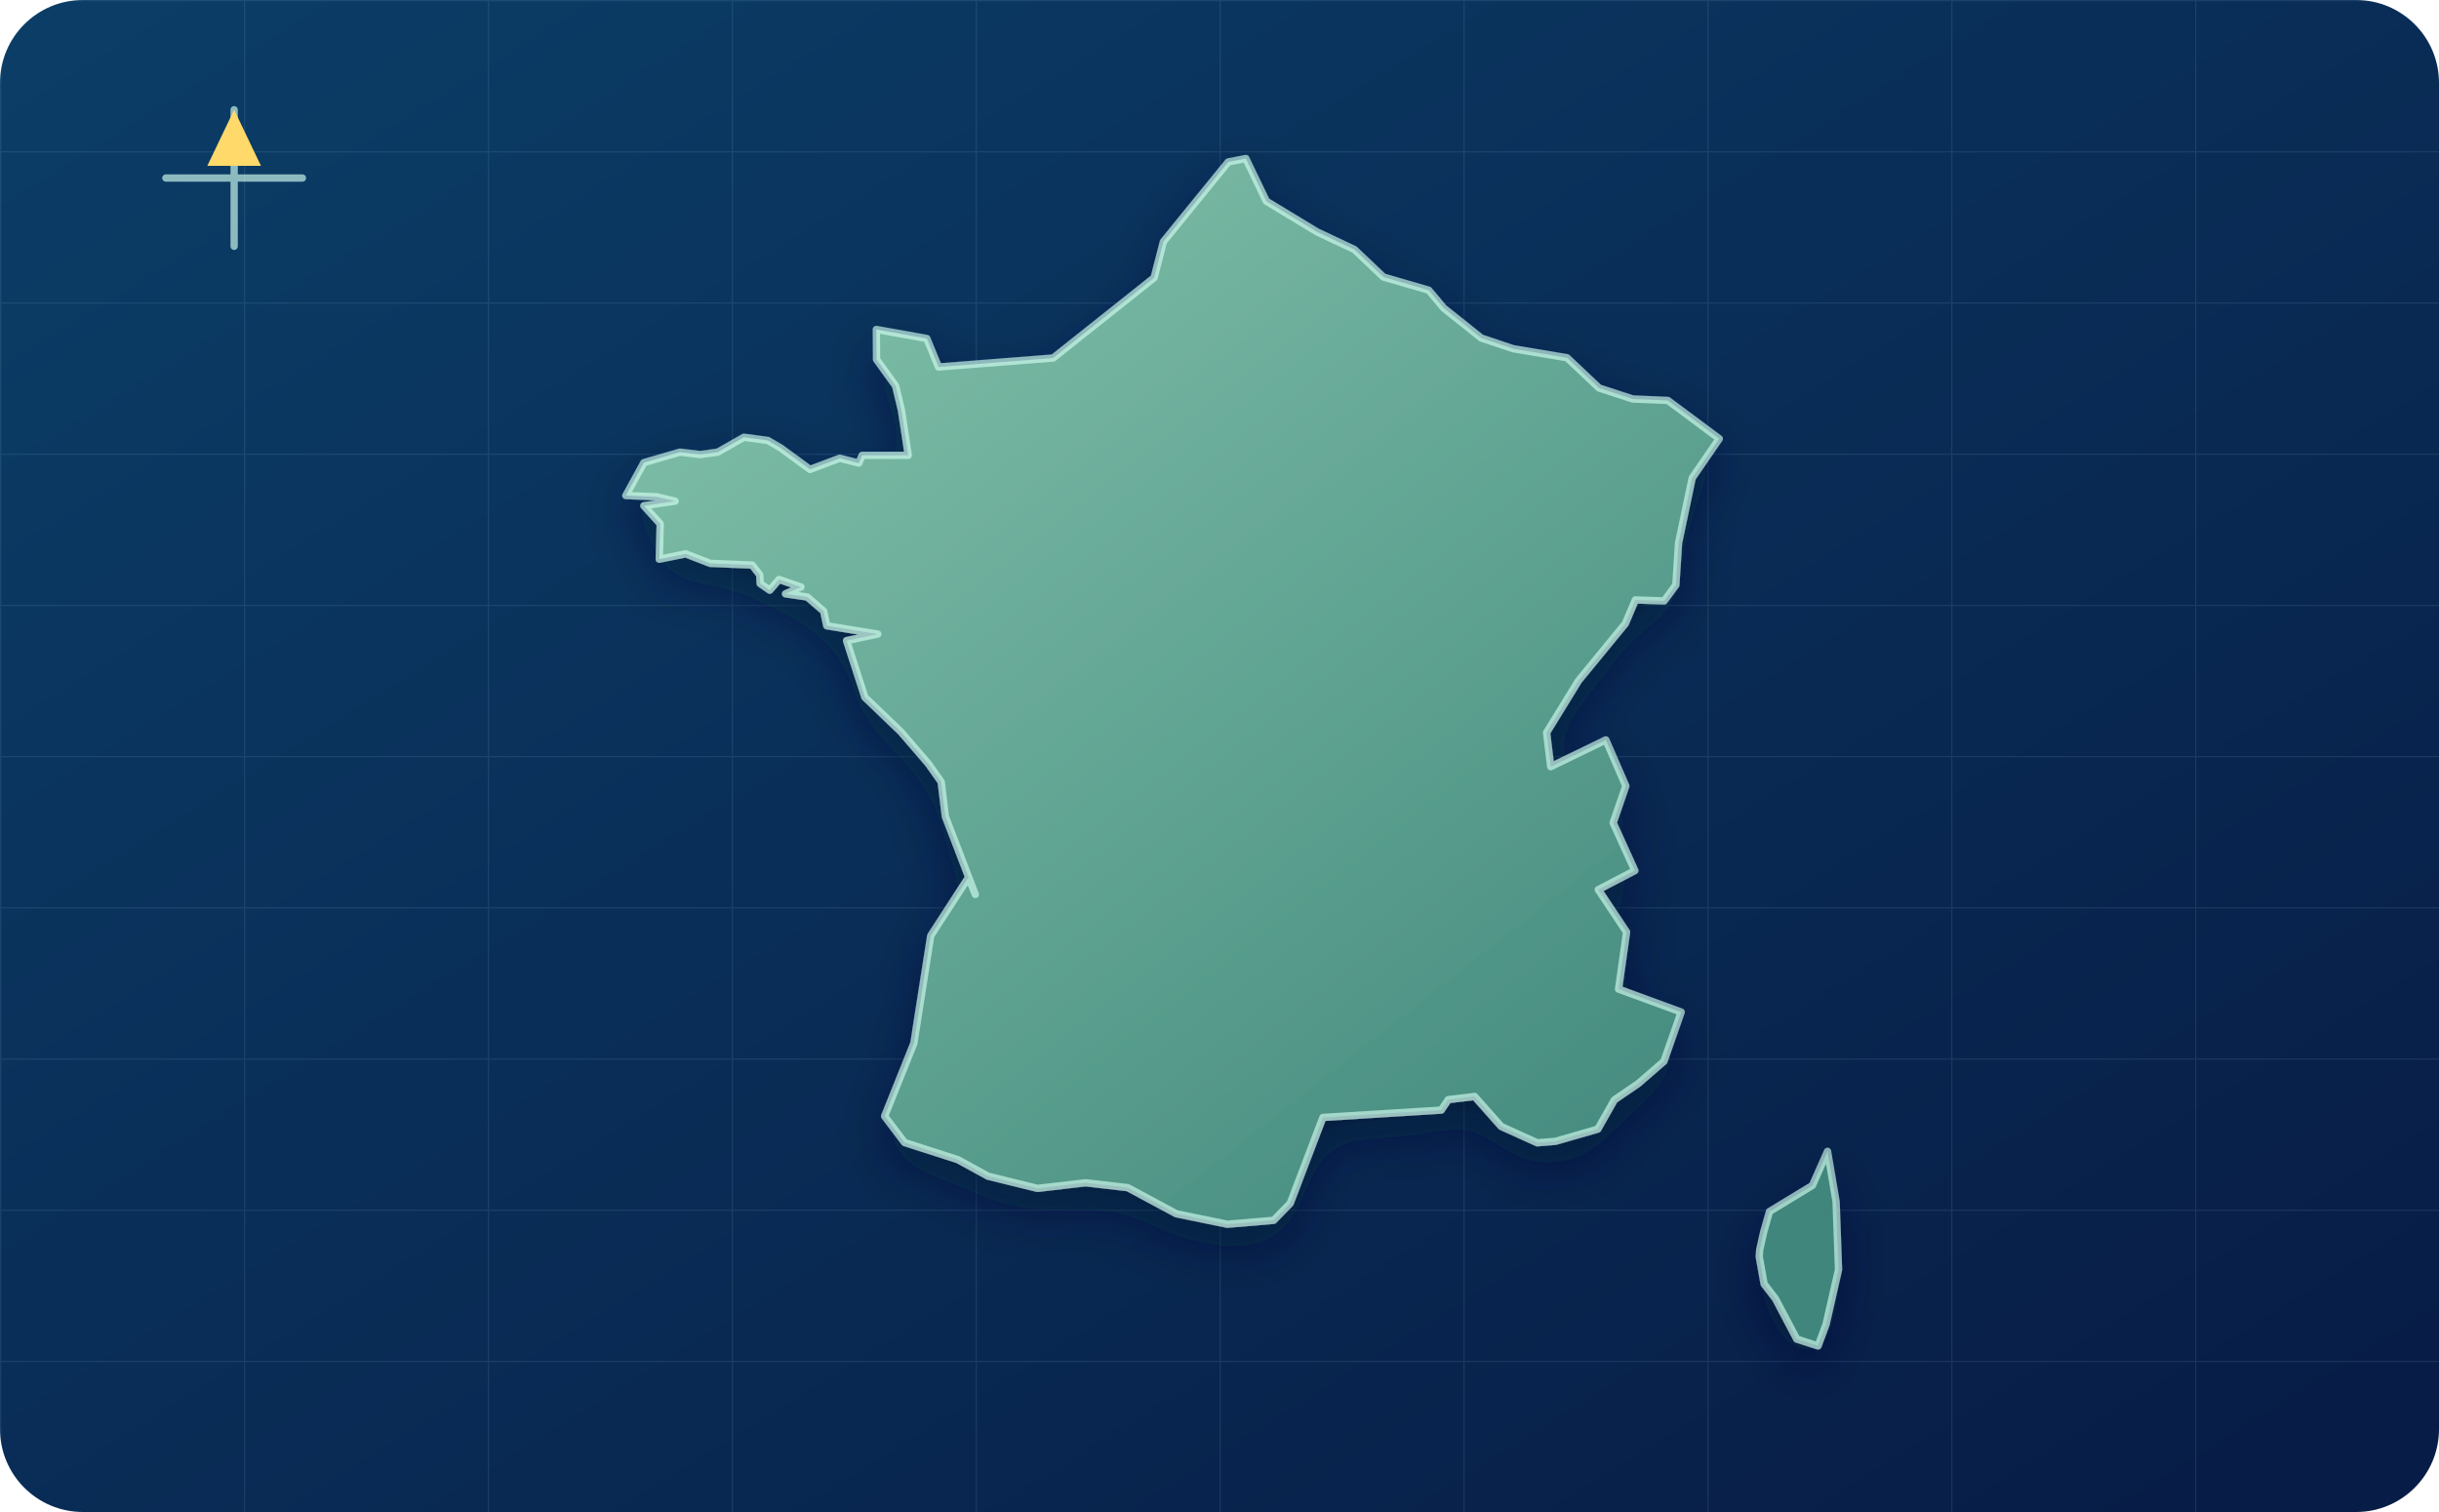
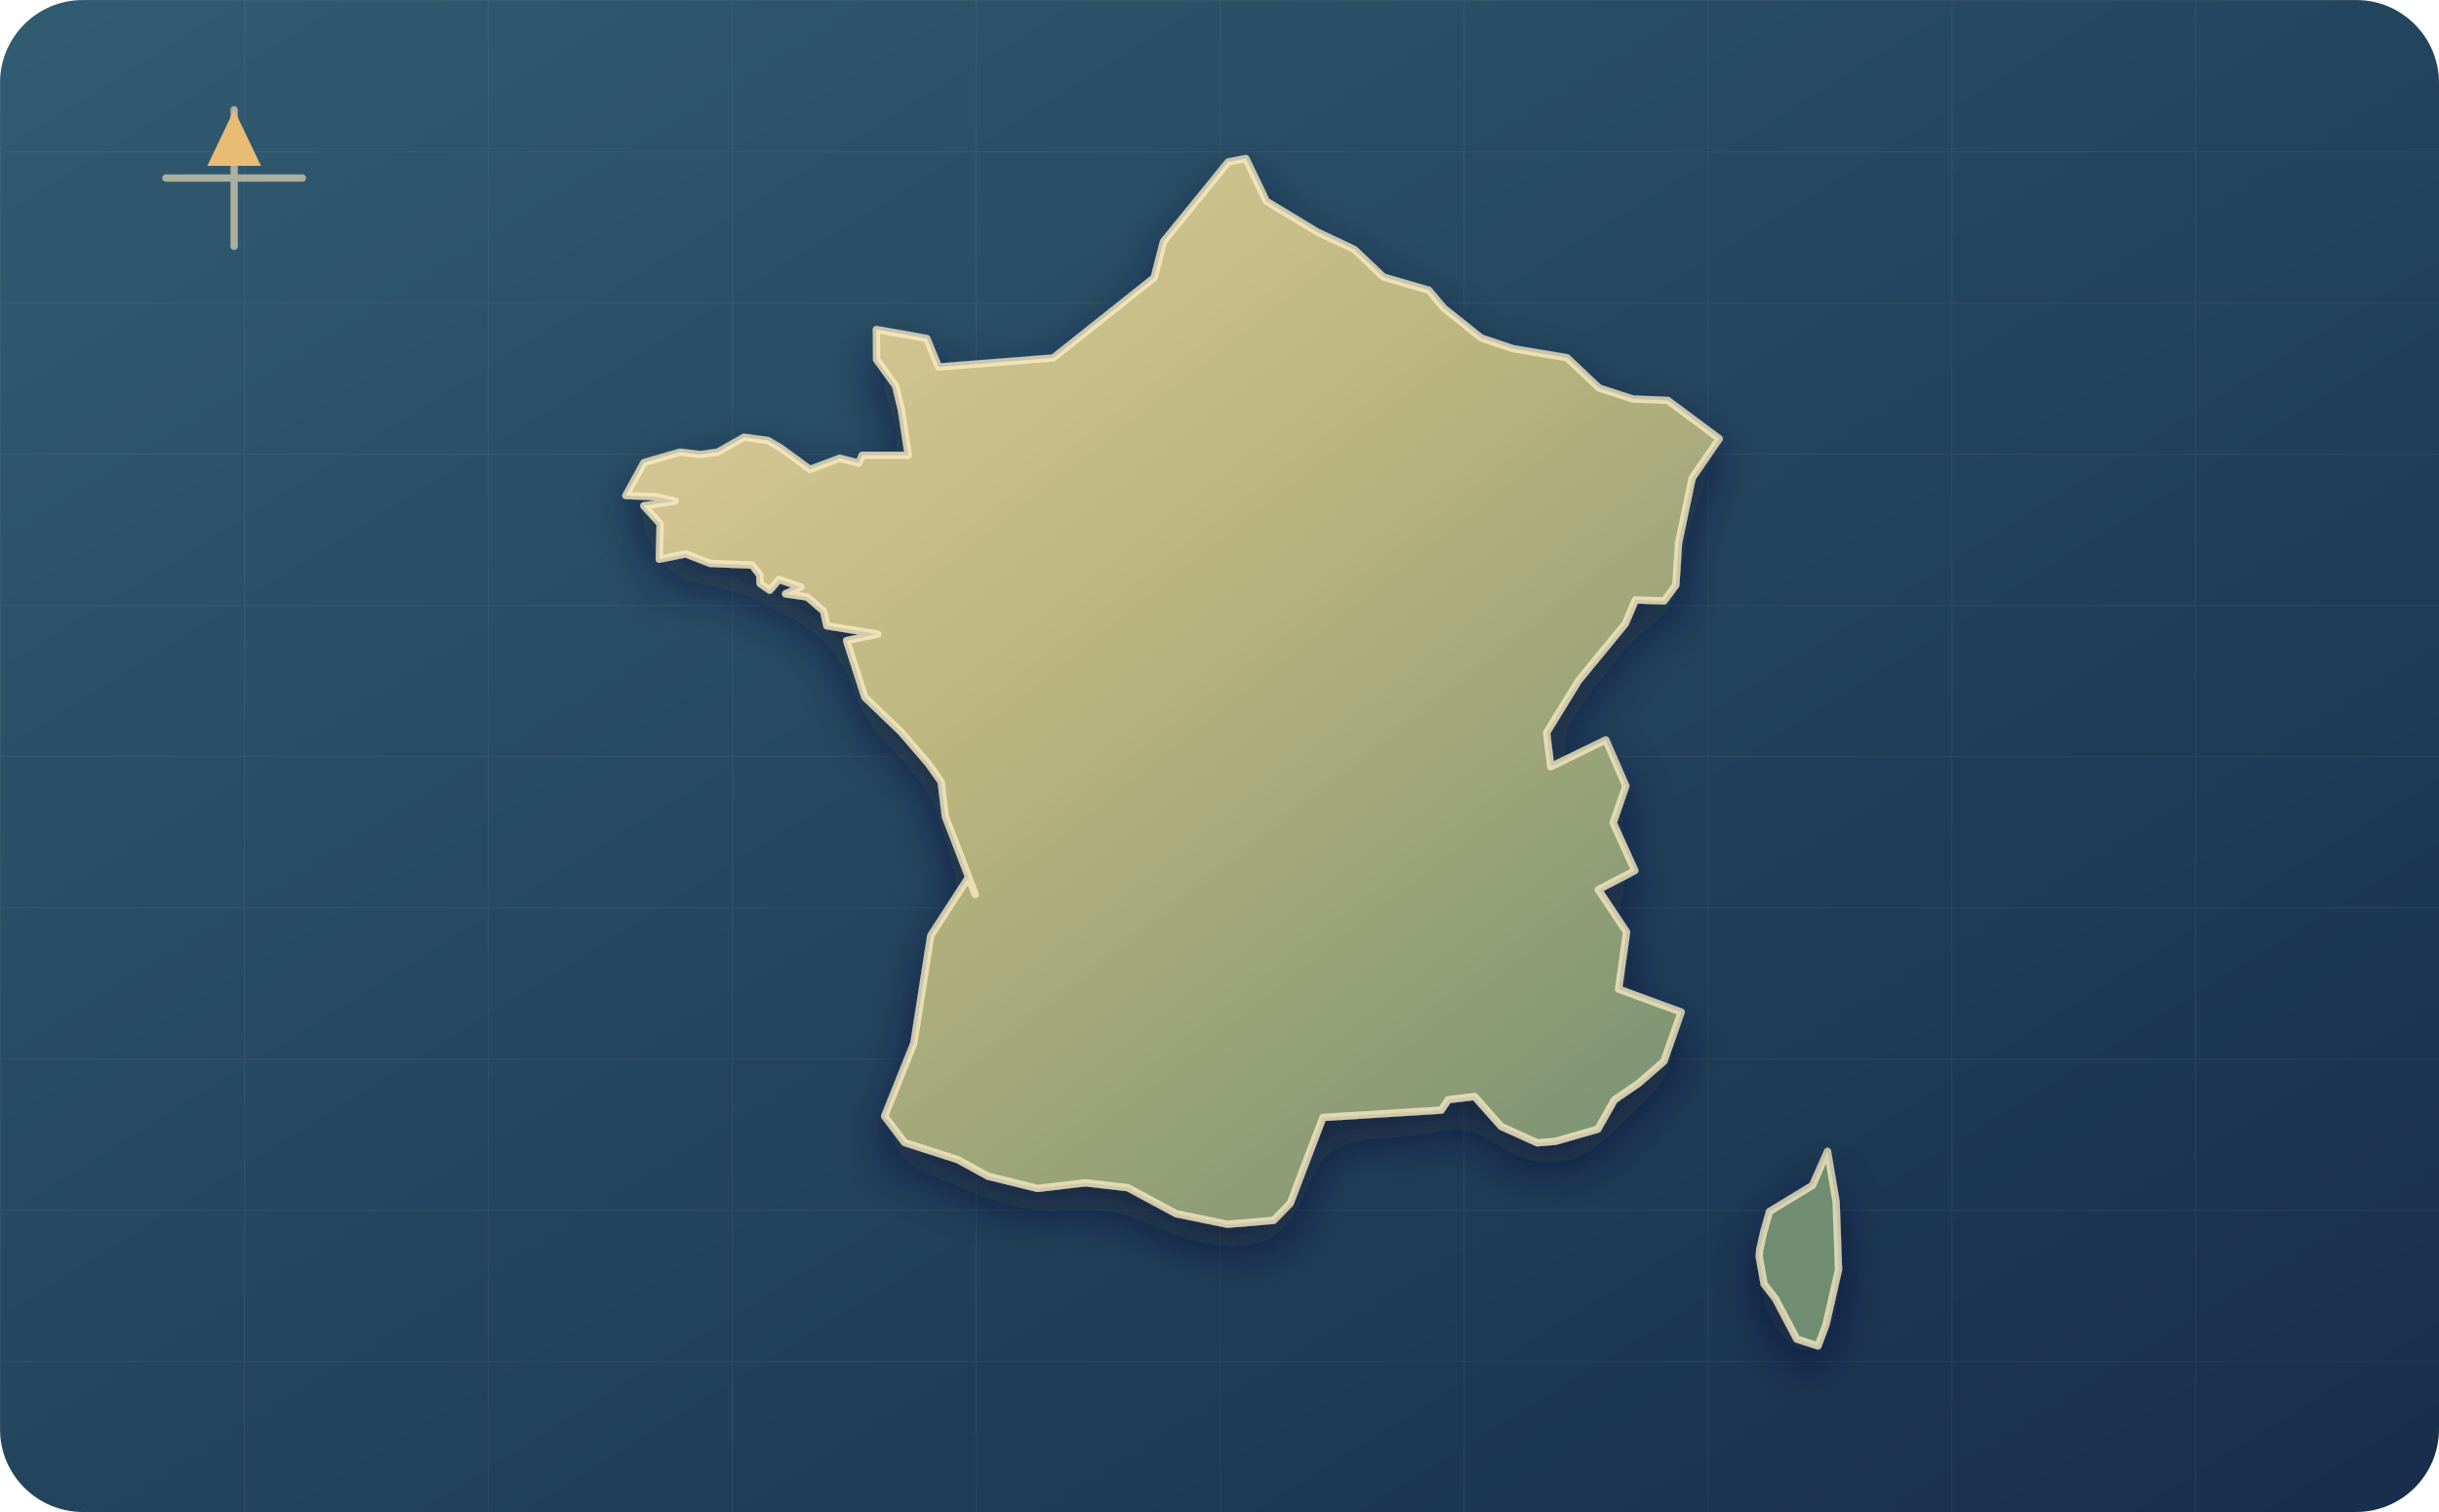
<svg xmlns="http://www.w3.org/2000/svg" viewBox="0 0 1000 620" role="img" aria-label="Nema karta Francuske">
  <defs>
    <linearGradient id="sea" x1="0" y1="0" x2="1" y2="1">
-       <stop offset="0" stop-color="#0b3e67" />
-       <stop offset="1" stop-color="#071b45" />
+       <stop offset="0" stop-color="#315c71" />
+       <stop offset="1" stop-color="#172d4b" />
    </linearGradient>
    <linearGradient id="land" x1="0" y1="0" x2=".8" y2="1">
-       <stop offset="0" stop-color="#86c5ad" />
-       <stop offset="1" stop-color="#3f867b" />
+       <stop offset="0" stop-color="#e3cf9d" />
+       <stop offset=".46" stop-color="#b8b47e" />
+       <stop offset="1" stop-color="#718d71" />
    </linearGradient>
    <pattern id="grid" width="100" height="62" patternUnits="userSpaceOnUse">
-       <path d="M100 0H0V62" fill="none" stroke="#bdefff" stroke-opacity=".1" stroke-width="1" />
+       <path d="M100 0H0V62" fill="none" stroke="#f0e5c5" stroke-opacity=".055" stroke-width="1" />
    </pattern>
    <filter id="shadow" x="-10%" y="-10%" width="120%" height="120%">
-       <feDropShadow dx="0" dy="9" stdDeviation="10" flood-color="#00142f" flood-opacity=".52" />
+       <feDropShadow dx="0" dy="9" stdDeviation="10" flood-color="#11162e" flood-opacity=".58" />
    </filter>
  </defs>
  <rect width="1000" height="620" rx="34" fill="url(#sea)" />
  <rect width="1000" height="620" rx="34" fill="url(#grid)" />
-   <path d="M510.8,65.0L519.2,82.5L540.0,95.1L555.3,102.3L567.2,113.6L585.8,119.0L591.9,126.3L607.3,138.6L620.4,143.0L642.5,146.7L655.6,159.1L669.4,163.6L683.8,164.2L704.9,179.9L693.8,196.0L688.2,222.7L687.1,239.9L682.3,246.4L670.5,246.0L666.4,255.7L647.2,279.1L634.1,300.4L635.8,314.4L658.4,303.4L666.6,322.3L661.4,337.4L670.3,357.0L655.3,364.8L666.9,382.2L663.6,405.6L689.3,415.0L682.2,435.2L671.7,444.3L661.9,451.0L655.1,463.0L637.7,468.0L630.3,468.6L615.5,461.9L604.6,449.6L593.8,450.9L590.9,455.2L542.4,458.2L529.0,493.4L522.2,500.4L503.2,502.0L482.3,497.7L462.4,487.0L445.1,485.0L425.4,487.3L405.1,482.3L392.7,475.5L370.9,468.5L362.7,457.7L374.7,427.8L381.6,383.7L397.1,359.8L399.9,366.8L387.6,334.8L385.9,320.6L380.6,313.1L369.4,300.1L354.6,285.9L347.1,262.7L359.9,260.0L339.0,256.6L337.7,250.6L331.0,244.8L322.1,243.5L328.4,240.7L319.4,237.6L315.6,242.0L311.7,239.3L311.5,235.7L308.4,231.7L291.2,231.0L281.1,227.1L270.3,229.3L270.7,214.8L264.0,207.4L276.8,205.5L269.2,203.7L256.6,203.2L264.0,189.7L278.8,185.4L287.1,186.4L294.3,185.4L305.0,179.3L314.8,180.6L320.1,183.7L332.1,192.5L344.3,187.9L352.1,189.9L353.5,186.7L372.4,186.7L369.6,168.2L367.2,158.2L359.4,147.4L359.3,135.1L380.0,138.8L384.8,150.5L431.8,146.8L473.2,113.9L477.0,99.1L503.6,66.4L510.8,65.0ZM721.5,512.5L723.1,505.3L725.5,496.8L743.1,486.1L749.3,472.1L752.8,492.7L753.8,520.6L748.7,543.0L745.4,551.9L736.7,549.1L732.2,540.6L728.0,532.6L723.3,526.5L721.3,515.3L721.5,512.5Z" fill="url(#land)" stroke="#d3fff0" stroke-opacity=".64" stroke-width="3" stroke-linejoin="round" filter="url(#shadow)" />
-   <path d="M68 73h56M96 45v56" stroke="#d3fff0" stroke-opacity=".65" stroke-width="3" stroke-linecap="round" />
-   <path d="M96 45 85 68h22Z" fill="#ffd96a" />
+   <path d="M510.8,65.0L519.2,82.5L540.0,95.1L555.3,102.3L567.2,113.6L585.8,119.0L591.9,126.3L607.3,138.6L620.4,143.0L642.5,146.7L655.6,159.1L669.4,163.6L683.8,164.2L704.9,179.9L693.8,196.0L688.2,222.7L687.1,239.9L682.3,246.4L670.5,246.0L666.4,255.7L647.2,279.1L634.1,300.4L635.8,314.4L658.4,303.4L666.6,322.3L661.4,337.4L670.3,357.0L655.3,364.8L666.9,382.2L663.6,405.6L689.3,415.0L682.2,435.2L671.7,444.3L661.9,451.0L655.1,463.0L637.7,468.0L630.3,468.6L615.5,461.9L604.6,449.6L593.8,450.9L590.9,455.2L542.4,458.2L529.0,493.4L522.2,500.4L503.2,502.0L482.3,497.7L462.4,487.0L445.1,485.0L425.4,487.3L405.1,482.3L392.7,475.5L370.9,468.5L362.7,457.7L374.7,427.8L381.6,383.7L397.1,359.8L399.9,366.8L387.6,334.8L385.9,320.6L380.6,313.1L369.4,300.1L354.6,285.9L347.1,262.7L359.9,260.0L339.0,256.6L337.7,250.6L331.0,244.8L322.1,243.5L328.4,240.7L319.4,237.6L315.6,242.0L311.7,239.3L311.5,235.7L308.4,231.7L291.2,231.0L281.1,227.1L270.3,229.3L270.7,214.8L264.0,207.4L276.8,205.5L269.2,203.7L256.6,203.2L264.0,189.7L278.8,185.4L287.1,186.4L294.3,185.4L305.0,179.3L314.8,180.6L320.1,183.7L332.1,192.5L344.3,187.9L352.1,189.9L353.5,186.7L372.4,186.7L369.6,168.2L367.2,158.2L359.4,147.4L359.3,135.1L380.0,138.8L384.8,150.5L431.8,146.8L473.2,113.9L477.0,99.1L503.6,66.4L510.8,65.0ZM721.5,512.5L723.1,505.3L725.5,496.8L743.1,486.1L749.3,472.1L752.8,492.7L753.8,520.6L748.7,543.0L745.4,551.9L736.7,549.1L732.2,540.6L728.0,532.6L723.3,526.5L721.3,515.3L721.5,512.5Z" fill="url(#land)" stroke="#fff0c7" stroke-opacity=".73" stroke-width="3" stroke-linejoin="round" filter="url(#shadow)" />
+   <path d="M68 73h56M96 45v56" stroke="#f6e5bc" stroke-opacity=".62" stroke-width="3" stroke-linecap="round" />
+   <path d="M96 45 85 68h22Z" fill="#e9bc76" />
</svg>
